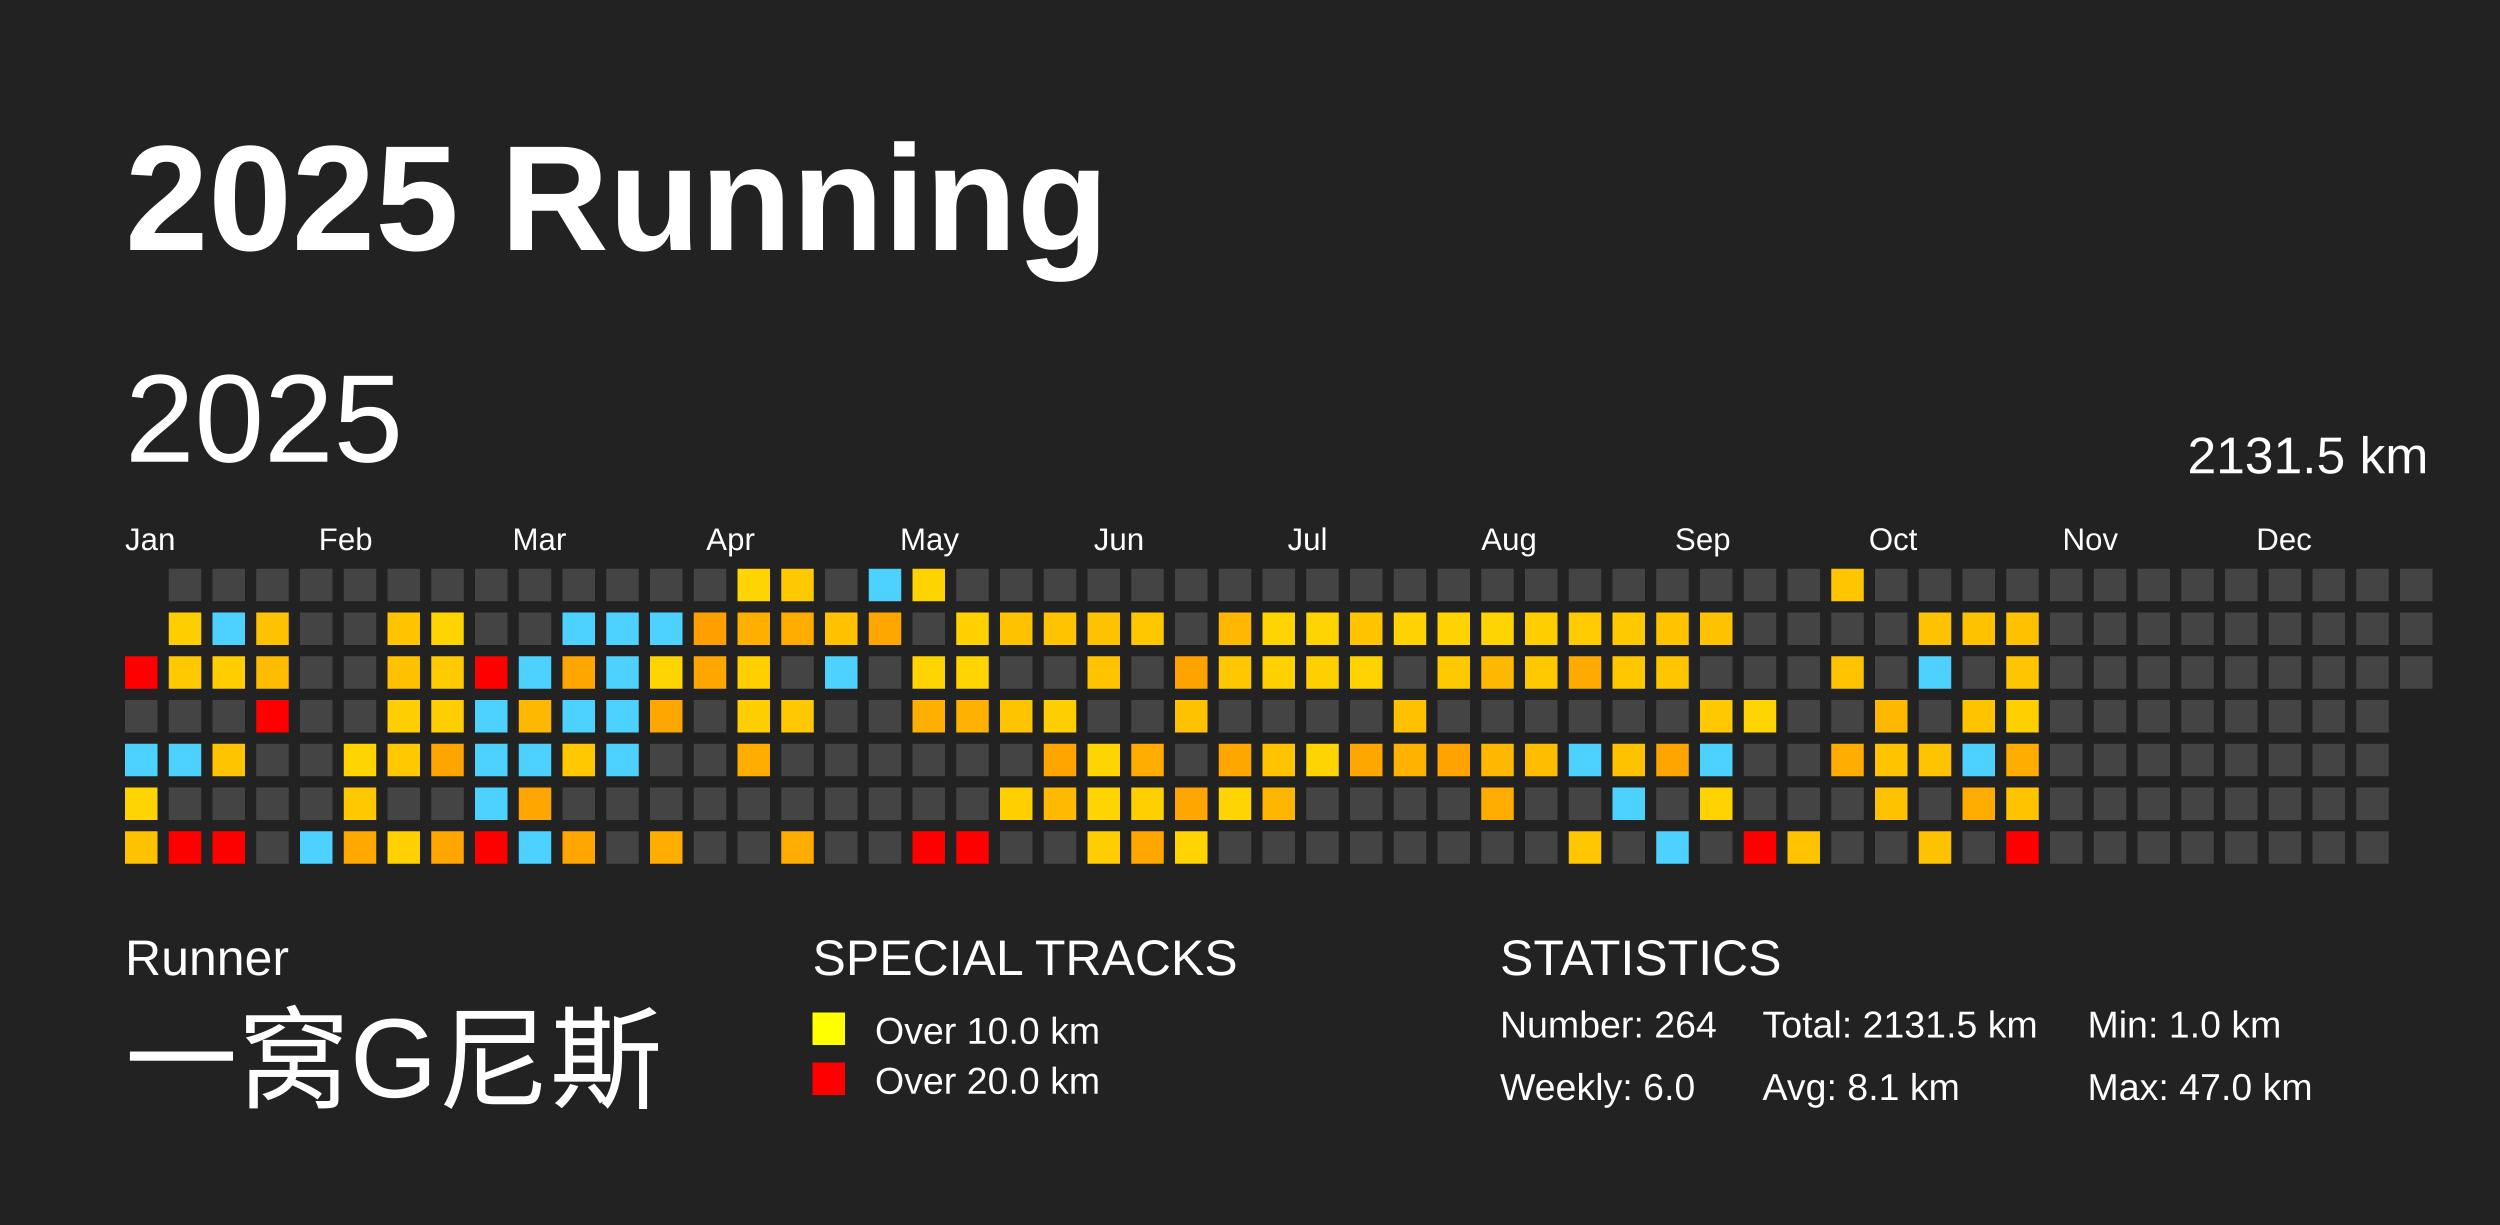
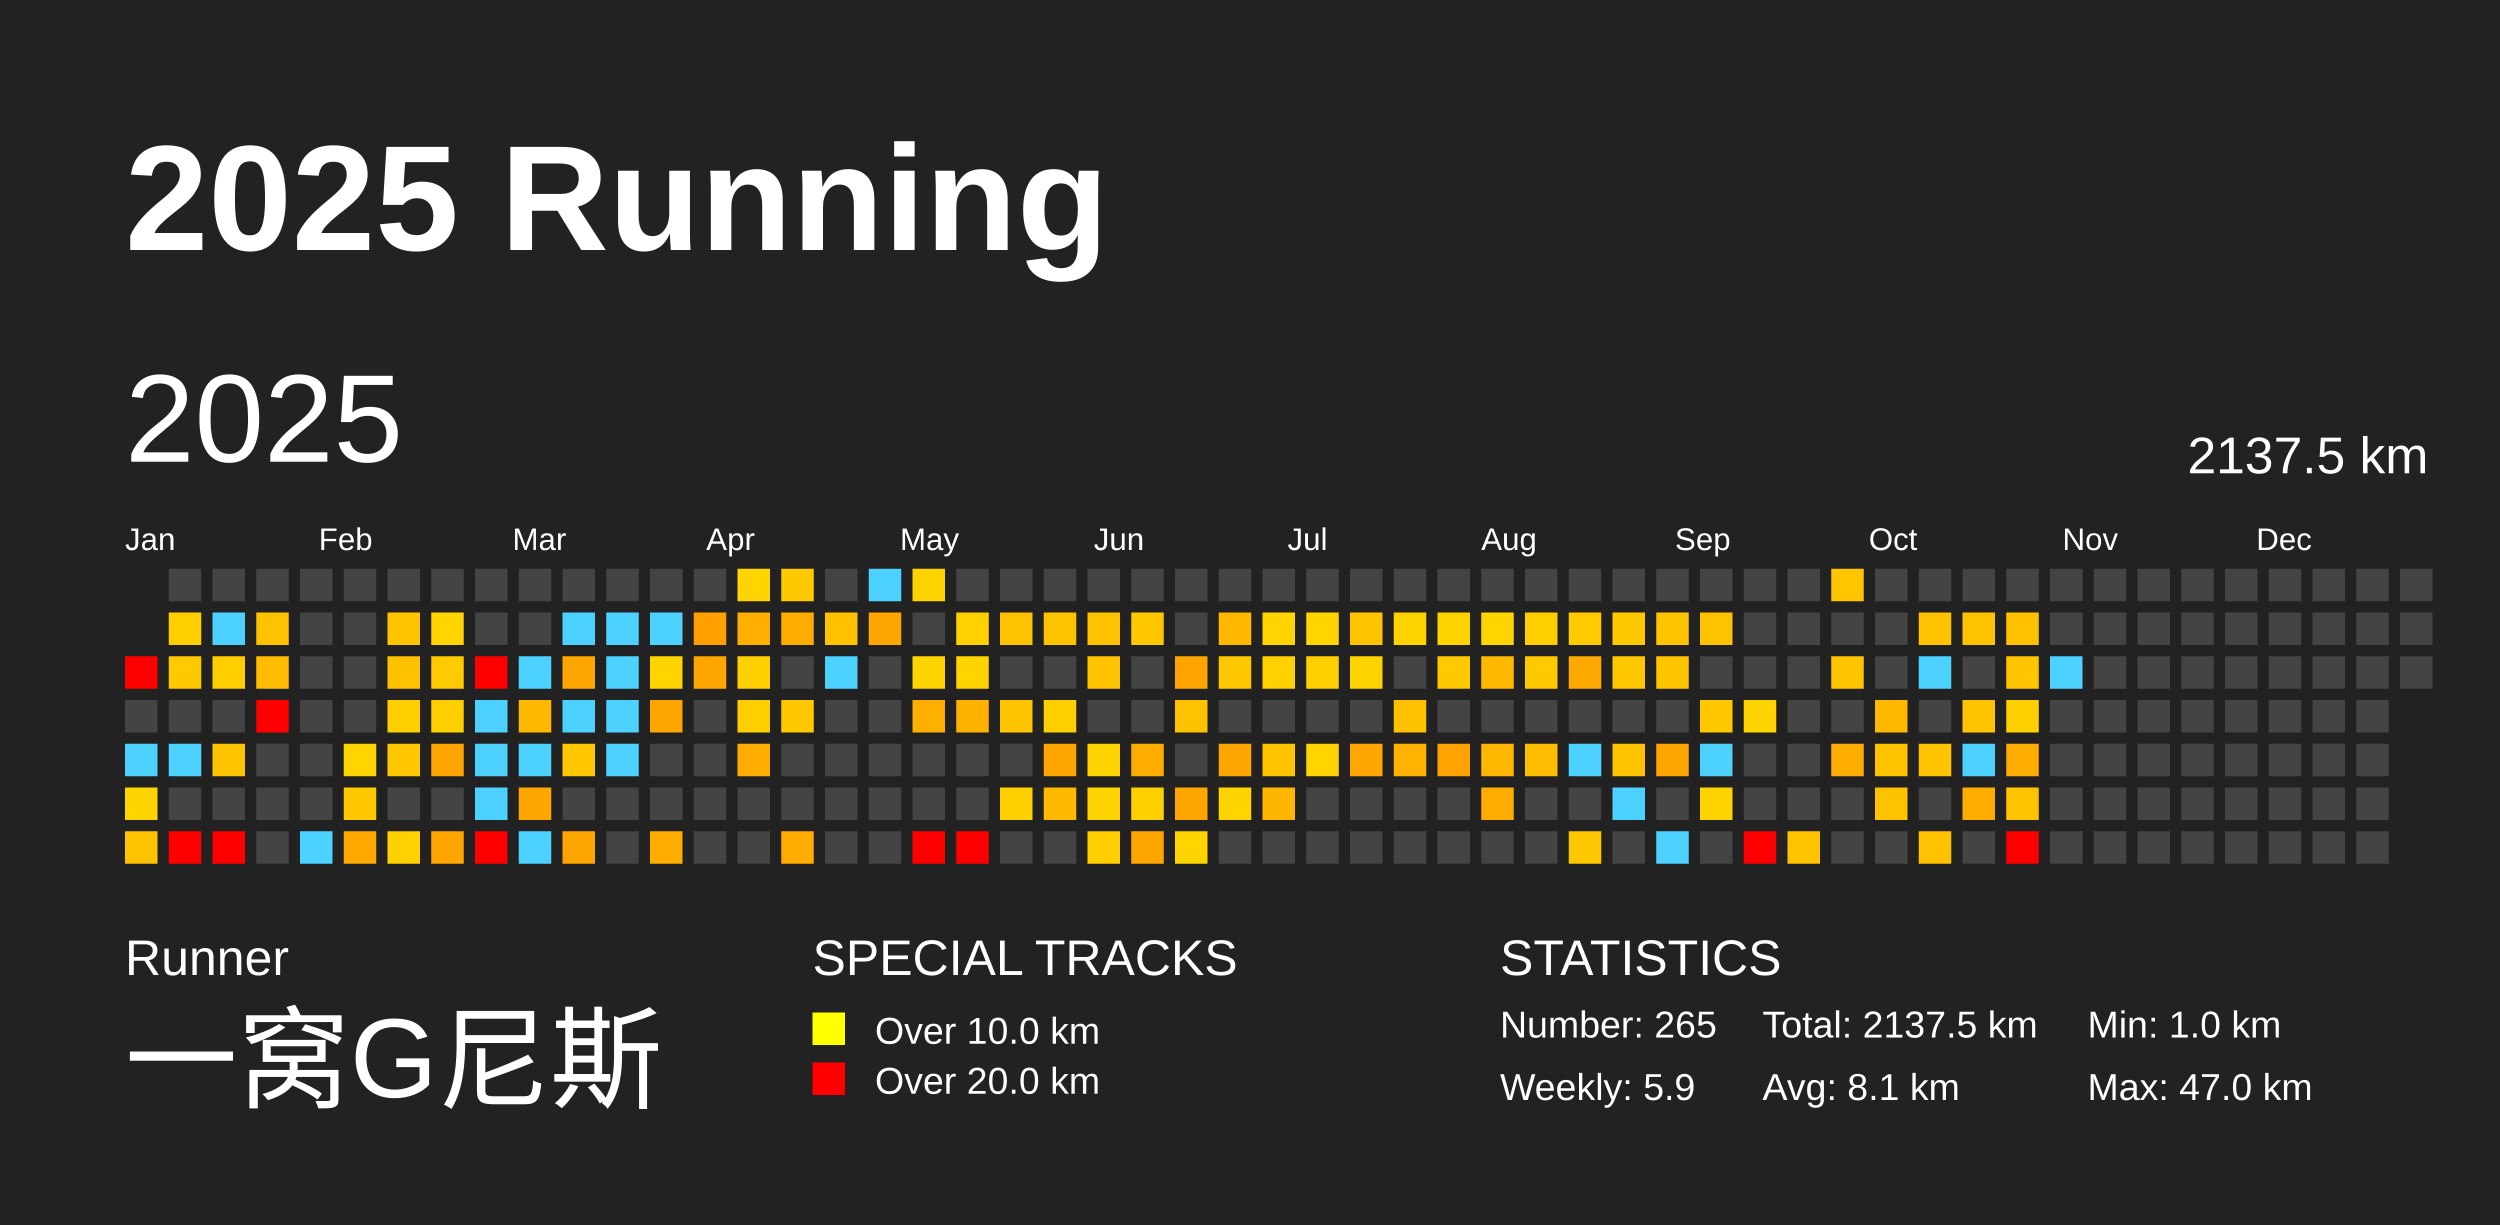
<svg xmlns="http://www.w3.org/2000/svg" baseProfile="full" height="98mm" version="1.1" viewBox="0,0,200,98" width="200mm">
  <defs />
  <rect fill="#222222" height="98" width="200" x="0" y="0" />
  <text fill="#FFFFFF" style="font-size:12px; font-family:Arial; font-weight:bold;" x="10" y="20">2025 Running</text>
  <text fill="#FFFFFF" style="font-size:4px; font-family:Arial" x="10" y="78">Runner</text>
  <text fill="#FFFFFF" style="font-size:9px; font-family:Arial" x="10" y="88">一窝G尼斯</text>
  <text fill="#FFFFFF" style="font-size:4px; font-family:Arial" x="65" y="78">SPECIAL TRACKS</text>
  <rect fill="yellow" height="2.6" width="2.6" x="65" y="81" />
  <text fill="#FFFFFF" style="font-size:3px; font-family:Arial" x="70" y="83.5">Over 10.0 km</text>
  <rect fill="red" height="2.6" width="2.6" x="65" y="85" />
  <text fill="#FFFFFF" style="font-size:3px; font-family:Arial" x="70" y="87.5">Over 20.0 km</text>
  <text fill="#FFFFFF" style="font-size:4px; font-family:Arial" x="120" y="78">STATISTICS</text>
-   <text fill="#FFFFFF" style="font-size:3px; font-family:Arial" x="120" y="83">Number: 264</text>
-   <text fill="#FFFFFF" style="font-size:3px; font-family:Arial" x="120" y="88">Weekly: 6.0</text>
-   <text fill="#FFFFFF" style="font-size:3px; font-family:Arial" x="141" y="83">Total: 2131.5 km</text>
+   <text fill="#FFFFFF" style="font-size:3px; font-family:Arial" x="120" y="83">Number: 265</text>
+   <text fill="#FFFFFF" style="font-size:3px; font-family:Arial" x="120" y="88">Weekly: 5.9</text>
+   <text fill="#FFFFFF" style="font-size:3px; font-family:Arial" x="141" y="83">Total: 2137.5 km</text>
  <text fill="#FFFFFF" style="font-size:3px; font-family:Arial" x="141" y="88">Avg: 8.1 km</text>
  <text fill="#FFFFFF" style="font-size:3px; font-family:Arial" x="167" y="83">Min: 1.0 km</text>
  <text fill="#FFFFFF" style="font-size:3px; font-family:Arial" x="167" y="88">Max: 47.0 km</text>
  <text dominant-baseline="hanging" fill="#FFFFFF" style="font-size:10.0px; font-family:Arial;" x="10" y="30">2025</text>
-   <text dominant-baseline="hanging" fill="#FFFFFF" style="font-size:4.125px; font-family:Arial;" x="175" y="35">2131.5 km</text>
+   <text dominant-baseline="hanging" fill="#FFFFFF" style="font-size:4.125px; font-family:Arial;" x="175" y="35">2137.5 km</text>
  <text fill="#FFFFFF" style="font-size:2.5px; font-family:Arial" x="10.0" y="44">Jan</text>
  <text fill="#FFFFFF" style="font-size:2.5px; font-family:Arial" x="25.5" y="44">Feb</text>
  <text fill="#FFFFFF" style="font-size:2.5px; font-family:Arial" x="41.0" y="44">Mar</text>
  <text fill="#FFFFFF" style="font-size:2.5px; font-family:Arial" x="56.5" y="44">Apr</text>
  <text fill="#FFFFFF" style="font-size:2.5px; font-family:Arial" x="72.0" y="44">May</text>
  <text fill="#FFFFFF" style="font-size:2.5px; font-family:Arial" x="87.5" y="44">Jun</text>
  <text fill="#FFFFFF" style="font-size:2.5px; font-family:Arial" x="103.0" y="44">Jul</text>
  <text fill="#FFFFFF" style="font-size:2.5px; font-family:Arial" x="118.5" y="44">Aug</text>
  <text fill="#FFFFFF" style="font-size:2.5px; font-family:Arial" x="134.0" y="44">Sep</text>
  <text fill="#FFFFFF" style="font-size:2.5px; font-family:Arial" x="149.5" y="44">Oct</text>
  <text fill="#FFFFFF" style="font-size:2.5px; font-family:Arial" x="165.0" y="44">Nov</text>
  <text fill="#FFFFFF" style="font-size:2.5px; font-family:Arial" x="180.5" y="44">Dec</text>
  <rect fill="red" height="2.6" width="2.6" x="10.0" y="52.5" />
  <rect fill="#444444" height="2.6" width="2.6" x="10.0" y="56.0" />
  <rect fill="#4dd2ff" height="2.6" width="2.6" x="10.0" y="59.5" />
  <rect fill="#ffd400" height="2.6" width="2.6" x="10.0" y="63.0" />
  <rect fill="#ffc200" height="2.6" width="2.6" x="10.0" y="66.5" />
  <rect fill="#444444" height="2.6" width="2.6" x="13.5" y="45.5" />
  <rect fill="#ffce00" height="2.6" width="2.6" x="13.5" y="49.0" />
  <rect fill="#ffc900" height="2.6" width="2.6" x="13.5" y="52.5" />
  <rect fill="#444444" height="2.6" width="2.6" x="13.5" y="56.0" />
  <rect fill="#4dd2ff" height="2.6" width="2.6" x="13.5" y="59.5" />
  <rect fill="#444444" height="2.6" width="2.6" x="13.5" y="63.0" />
  <rect fill="red" height="2.6" width="2.6" x="13.5" y="66.5" />
  <rect fill="#444444" height="2.6" width="2.6" x="17.0" y="45.5" />
  <rect fill="#4dd2ff" height="2.6" width="2.6" x="17.0" y="49.0" />
  <rect fill="#ffcd00" height="2.6" width="2.6" x="17.0" y="52.5" />
  <rect fill="#444444" height="2.6" width="2.6" x="17.0" y="56.0" />
  <rect fill="#ffc400" height="2.6" width="2.6" x="17.0" y="59.5" />
  <rect fill="#444444" height="2.6" width="2.6" x="17.0" y="63.0" />
  <rect fill="red" height="2.6" width="2.6" x="17.0" y="66.5" />
  <rect fill="#444444" height="2.6" width="2.6" x="20.5" y="45.5" />
  <rect fill="#ffc200" height="2.6" width="2.6" x="20.5" y="49.0" />
  <rect fill="#ffbc00" height="2.6" width="2.6" x="20.5" y="52.5" />
  <rect fill="red" height="2.6" width="2.6" x="20.5" y="56.0" />
  <rect fill="#444444" height="2.6" width="2.6" x="20.5" y="59.5" />
  <rect fill="#444444" height="2.6" width="2.6" x="20.5" y="63.0" />
  <rect fill="#444444" height="2.6" width="2.6" x="20.5" y="66.5" />
  <rect fill="#444444" height="2.6" width="2.6" x="24.0" y="45.5" />
  <rect fill="#444444" height="2.6" width="2.6" x="24.0" y="49.0" />
  <rect fill="#444444" height="2.6" width="2.6" x="24.0" y="52.5" />
  <rect fill="#444444" height="2.6" width="2.6" x="24.0" y="56.0" />
  <rect fill="#444444" height="2.6" width="2.6" x="24.0" y="59.5" />
  <rect fill="#444444" height="2.6" width="2.6" x="24.0" y="63.0" />
  <rect fill="#4dd2ff" height="2.6" width="2.6" x="24.0" y="66.5" />
  <rect fill="#444444" height="2.6" width="2.6" x="27.5" y="45.5" />
  <rect fill="#444444" height="2.6" width="2.6" x="27.5" y="49.0" />
  <rect fill="#444444" height="2.6" width="2.6" x="27.5" y="52.5" />
  <rect fill="#444444" height="2.6" width="2.6" x="27.5" y="56.0" />
  <rect fill="#ffd400" height="2.6" width="2.6" x="27.5" y="59.5" />
  <rect fill="#ffc800" height="2.6" width="2.6" x="27.5" y="63.0" />
  <rect fill="#ffa800" height="2.6" width="2.6" x="27.5" y="66.5" />
  <rect fill="#444444" height="2.6" width="2.6" x="31.0" y="45.5" />
  <rect fill="#ffc300" height="2.6" width="2.6" x="31.0" y="49.0" />
  <rect fill="#ffc100" height="2.6" width="2.6" x="31.0" y="52.5" />
  <rect fill="#ffce00" height="2.6" width="2.6" x="31.0" y="56.0" />
  <rect fill="#ffc800" height="2.6" width="2.6" x="31.0" y="59.5" />
  <rect fill="#444444" height="2.6" width="2.6" x="31.0" y="63.0" />
  <rect fill="#ffd100" height="2.6" width="2.6" x="31.0" y="66.5" />
  <rect fill="#444444" height="2.6" width="2.6" x="34.5" y="45.5" />
  <rect fill="#ffd400" height="2.6" width="2.6" x="34.5" y="49.0" />
  <rect fill="#ffca00" height="2.6" width="2.6" x="34.5" y="52.5" />
  <rect fill="#ffce00" height="2.6" width="2.6" x="34.5" y="56.0" />
  <rect fill="#ffa500" height="2.6" width="2.6" x="34.5" y="59.5" />
  <rect fill="#444444" height="2.6" width="2.6" x="34.5" y="63.0" />
  <rect fill="#ffa600" height="2.6" width="2.6" x="34.5" y="66.5" />
  <rect fill="#444444" height="2.6" width="2.6" x="38.0" y="45.5" />
  <rect fill="#444444" height="2.6" width="2.6" x="38.0" y="49.0" />
  <rect fill="red" height="2.6" width="2.6" x="38.0" y="52.5" />
  <rect fill="#4dd2ff" height="2.6" width="2.6" x="38.0" y="56.0" />
  <rect fill="#4dd2ff" height="2.6" width="2.6" x="38.0" y="59.5" />
  <rect fill="#4dd2ff" height="2.6" width="2.6" x="38.0" y="63.0" />
  <rect fill="red" height="2.6" width="2.6" x="38.0" y="66.5" />
  <rect fill="#444444" height="2.6" width="2.6" x="41.5" y="45.5" />
  <rect fill="#444444" height="2.6" width="2.6" x="41.5" y="49.0" />
  <rect fill="#4dd2ff" height="2.6" width="2.6" x="41.5" y="52.5" />
  <rect fill="#ffb800" height="2.6" width="2.6" x="41.5" y="56.0" />
  <rect fill="#4dd2ff" height="2.6" width="2.6" x="41.5" y="59.5" />
  <rect fill="#ffa600" height="2.6" width="2.6" x="41.5" y="63.0" />
  <rect fill="#4dd2ff" height="2.6" width="2.6" x="41.5" y="66.5" />
  <rect fill="#444444" height="2.6" width="2.6" x="45.0" y="45.5" />
  <rect fill="#4dd2ff" height="2.6" width="2.6" x="45.0" y="49.0" />
  <rect fill="#ffa700" height="2.6" width="2.6" x="45.0" y="52.5" />
  <rect fill="#4dd2ff" height="2.6" width="2.6" x="45.0" y="56.0" />
  <rect fill="#ffc800" height="2.6" width="2.6" x="45.0" y="59.5" />
  <rect fill="#444444" height="2.6" width="2.6" x="45.0" y="63.0" />
  <rect fill="#ffa600" height="2.6" width="2.6" x="45.0" y="66.5" />
  <rect fill="#444444" height="2.6" width="2.6" x="48.5" y="45.5" />
  <rect fill="#4dd2ff" height="2.6" width="2.6" x="48.5" y="49.0" />
  <rect fill="#4dd2ff" height="2.6" width="2.6" x="48.5" y="52.5" />
  <rect fill="#4dd2ff" height="2.6" width="2.6" x="48.5" y="56.0" />
  <rect fill="#4dd2ff" height="2.6" width="2.6" x="48.5" y="59.5" />
  <rect fill="#444444" height="2.6" width="2.6" x="48.5" y="63.0" />
  <rect fill="#444444" height="2.6" width="2.6" x="48.5" y="66.5" />
  <rect fill="#444444" height="2.6" width="2.6" x="52.0" y="45.5" />
  <rect fill="#4dd2ff" height="2.6" width="2.6" x="52.0" y="49.0" />
  <rect fill="#ffd400" height="2.6" width="2.6" x="52.0" y="52.5" />
  <rect fill="#ffa600" height="2.6" width="2.6" x="52.0" y="56.0" />
  <rect fill="#444444" height="2.6" width="2.6" x="52.0" y="59.5" />
  <rect fill="#444444" height="2.6" width="2.6" x="52.0" y="63.0" />
  <rect fill="#ffae00" height="2.6" width="2.6" x="52.0" y="66.5" />
  <rect fill="#444444" height="2.6" width="2.6" x="55.5" y="45.5" />
  <rect fill="#ffa000" height="2.6" width="2.6" x="55.5" y="49.0" />
  <rect fill="#ffa600" height="2.6" width="2.6" x="55.5" y="52.5" />
  <rect fill="#444444" height="2.6" width="2.6" x="55.5" y="56.0" />
  <rect fill="#444444" height="2.6" width="2.6" x="55.5" y="59.5" />
  <rect fill="#444444" height="2.6" width="2.6" x="55.5" y="63.0" />
  <rect fill="#444444" height="2.6" width="2.6" x="55.5" y="66.5" />
  <rect fill="#ffd400" height="2.6" width="2.6" x="59.0" y="45.5" />
  <rect fill="#ffaf00" height="2.6" width="2.6" x="59.0" y="49.0" />
  <rect fill="#ffcf00" height="2.6" width="2.6" x="59.0" y="52.5" />
  <rect fill="#ffce00" height="2.6" width="2.6" x="59.0" y="56.0" />
  <rect fill="#ffac00" height="2.6" width="2.6" x="59.0" y="59.5" />
  <rect fill="#444444" height="2.6" width="2.6" x="59.0" y="63.0" />
  <rect fill="#444444" height="2.6" width="2.6" x="59.0" y="66.5" />
  <rect fill="#ffc900" height="2.6" width="2.6" x="62.5" y="45.5" />
  <rect fill="#ffac00" height="2.6" width="2.6" x="62.5" y="49.0" />
  <rect fill="#444444" height="2.6" width="2.6" x="62.5" y="52.5" />
  <rect fill="#ffc800" height="2.6" width="2.6" x="62.5" y="56.0" />
  <rect fill="#444444" height="2.6" width="2.6" x="62.5" y="59.5" />
  <rect fill="#444444" height="2.6" width="2.6" x="62.5" y="63.0" />
  <rect fill="#ffac00" height="2.6" width="2.6" x="62.5" y="66.5" />
  <rect fill="#444444" height="2.6" width="2.6" x="66.0" y="45.5" />
  <rect fill="#ffc100" height="2.6" width="2.6" x="66.0" y="49.0" />
  <rect fill="#4dd2ff" height="2.6" width="2.6" x="66.0" y="52.5" />
  <rect fill="#444444" height="2.6" width="2.6" x="66.0" y="56.0" />
  <rect fill="#444444" height="2.6" width="2.6" x="66.0" y="59.5" />
  <rect fill="#444444" height="2.6" width="2.6" x="66.0" y="63.0" />
  <rect fill="#444444" height="2.6" width="2.6" x="66.0" y="66.5" />
  <rect fill="#4dd2ff" height="2.6" width="2.6" x="69.5" y="45.5" />
  <rect fill="#ffa600" height="2.6" width="2.6" x="69.5" y="49.0" />
  <rect fill="#444444" height="2.6" width="2.6" x="69.5" y="52.5" />
  <rect fill="#444444" height="2.6" width="2.6" x="69.5" y="56.0" />
  <rect fill="#444444" height="2.6" width="2.6" x="69.5" y="59.5" />
  <rect fill="#444444" height="2.6" width="2.6" x="69.5" y="63.0" />
  <rect fill="#444444" height="2.6" width="2.6" x="69.5" y="66.5" />
  <rect fill="#ffd300" height="2.6" width="2.6" x="73.0" y="45.5" />
  <rect fill="#444444" height="2.6" width="2.6" x="73.0" y="49.0" />
  <rect fill="#ffd400" height="2.6" width="2.6" x="73.0" y="52.5" />
  <rect fill="#ffaf00" height="2.6" width="2.6" x="73.0" y="56.0" />
  <rect fill="#444444" height="2.6" width="2.6" x="73.0" y="59.5" />
  <rect fill="#444444" height="2.6" width="2.6" x="73.0" y="63.0" />
  <rect fill="red" height="2.6" width="2.6" x="73.0" y="66.5" />
  <rect fill="#444444" height="2.6" width="2.6" x="76.5" y="45.5" />
  <rect fill="#ffd100" height="2.6" width="2.6" x="76.5" y="49.0" />
  <rect fill="#ffd400" height="2.6" width="2.6" x="76.5" y="52.5" />
  <rect fill="#ffb100" height="2.6" width="2.6" x="76.5" y="56.0" />
  <rect fill="#444444" height="2.6" width="2.6" x="76.5" y="59.5" />
  <rect fill="#444444" height="2.6" width="2.6" x="76.5" y="63.0" />
  <rect fill="red" height="2.6" width="2.6" x="76.5" y="66.5" />
  <rect fill="#444444" height="2.6" width="2.6" x="80.0" y="45.5" />
  <rect fill="#ffc200" height="2.6" width="2.6" x="80.0" y="49.0" />
  <rect fill="#444444" height="2.6" width="2.6" x="80.0" y="52.5" />
  <rect fill="#ffc400" height="2.6" width="2.6" x="80.0" y="56.0" />
  <rect fill="#444444" height="2.6" width="2.6" x="80.0" y="59.5" />
  <rect fill="#ffcf00" height="2.6" width="2.6" x="80.0" y="63.0" />
  <rect fill="#444444" height="2.6" width="2.6" x="80.0" y="66.5" />
  <rect fill="#444444" height="2.6" width="2.6" x="83.5" y="45.5" />
  <rect fill="#ffc300" height="2.6" width="2.6" x="83.5" y="49.0" />
  <rect fill="#444444" height="2.6" width="2.6" x="83.5" y="52.5" />
  <rect fill="#ffce00" height="2.6" width="2.6" x="83.5" y="56.0" />
  <rect fill="#ffa500" height="2.6" width="2.6" x="83.5" y="59.5" />
  <rect fill="#ffba00" height="2.6" width="2.6" x="83.5" y="63.0" />
  <rect fill="#444444" height="2.6" width="2.6" x="83.5" y="66.5" />
  <rect fill="#444444" height="2.6" width="2.6" x="87.0" y="45.5" />
  <rect fill="#ffc200" height="2.6" width="2.6" x="87.0" y="49.0" />
  <rect fill="#ffc300" height="2.6" width="2.6" x="87.0" y="52.5" />
  <rect fill="#444444" height="2.6" width="2.6" x="87.0" y="56.0" />
  <rect fill="#ffd400" height="2.6" width="2.6" x="87.0" y="59.5" />
  <rect fill="#ffd400" height="2.6" width="2.6" x="87.0" y="63.0" />
  <rect fill="#ffce00" height="2.6" width="2.6" x="87.0" y="66.5" />
  <rect fill="#444444" height="2.6" width="2.6" x="90.5" y="45.5" />
  <rect fill="#ffc700" height="2.6" width="2.6" x="90.5" y="49.0" />
  <rect fill="#444444" height="2.6" width="2.6" x="90.5" y="52.5" />
  <rect fill="#444444" height="2.6" width="2.6" x="90.5" y="56.0" />
  <rect fill="#ffac00" height="2.6" width="2.6" x="90.5" y="59.5" />
  <rect fill="#ffd000" height="2.6" width="2.6" x="90.5" y="63.0" />
  <rect fill="#ffa600" height="2.6" width="2.6" x="90.5" y="66.5" />
  <rect fill="#444444" height="2.6" width="2.6" x="94.0" y="45.5" />
  <rect fill="#444444" height="2.6" width="2.6" x="94.0" y="49.0" />
  <rect fill="#ffa300" height="2.6" width="2.6" x="94.0" y="52.5" />
  <rect fill="#ffc200" height="2.6" width="2.6" x="94.0" y="56.0" />
  <rect fill="#444444" height="2.6" width="2.6" x="94.0" y="59.5" />
  <rect fill="#ffa600" height="2.6" width="2.6" x="94.0" y="63.0" />
  <rect fill="#ffd400" height="2.6" width="2.6" x="94.0" y="66.5" />
  <rect fill="#444444" height="2.6" width="2.6" x="97.5" y="45.5" />
  <rect fill="#ffb700" height="2.6" width="2.6" x="97.5" y="49.0" />
  <rect fill="#ffc700" height="2.6" width="2.6" x="97.5" y="52.5" />
  <rect fill="#444444" height="2.6" width="2.6" x="97.5" y="56.0" />
  <rect fill="#ffa600" height="2.6" width="2.6" x="97.5" y="59.5" />
  <rect fill="#ffd400" height="2.6" width="2.6" x="97.5" y="63.0" />
  <rect fill="#444444" height="2.6" width="2.6" x="97.5" y="66.5" />
  <rect fill="#444444" height="2.6" width="2.6" x="101.0" y="45.5" />
  <rect fill="#ffd400" height="2.6" width="2.6" x="101.0" y="49.0" />
  <rect fill="#ffd100" height="2.6" width="2.6" x="101.0" y="52.5" />
  <rect fill="#444444" height="2.6" width="2.6" x="101.0" y="56.0" />
  <rect fill="#ffc300" height="2.6" width="2.6" x="101.0" y="59.5" />
  <rect fill="#ffb600" height="2.6" width="2.6" x="101.0" y="63.0" />
  <rect fill="#444444" height="2.6" width="2.6" x="101.0" y="66.5" />
  <rect fill="#444444" height="2.6" width="2.6" x="104.5" y="45.5" />
  <rect fill="#ffd400" height="2.6" width="2.6" x="104.5" y="49.0" />
  <rect fill="#ffd000" height="2.6" width="2.6" x="104.5" y="52.5" />
  <rect fill="#444444" height="2.6" width="2.6" x="104.5" y="56.0" />
  <rect fill="#ffd400" height="2.6" width="2.6" x="104.5" y="59.5" />
  <rect fill="#444444" height="2.6" width="2.6" x="104.5" y="63.0" />
  <rect fill="#444444" height="2.6" width="2.6" x="104.5" y="66.5" />
  <rect fill="#444444" height="2.6" width="2.6" x="108.0" y="45.5" />
  <rect fill="#ffc300" height="2.6" width="2.6" x="108.0" y="49.0" />
  <rect fill="#ffd300" height="2.6" width="2.6" x="108.0" y="52.5" />
  <rect fill="#444444" height="2.6" width="2.6" x="108.0" y="56.0" />
  <rect fill="#ffa600" height="2.6" width="2.6" x="108.0" y="59.5" />
  <rect fill="#444444" height="2.6" width="2.6" x="108.0" y="63.0" />
  <rect fill="#444444" height="2.6" width="2.6" x="108.0" y="66.5" />
  <rect fill="#444444" height="2.6" width="2.6" x="111.5" y="45.5" />
  <rect fill="#ffd300" height="2.6" width="2.6" x="111.5" y="49.0" />
  <rect fill="#444444" height="2.6" width="2.6" x="111.5" y="52.5" />
  <rect fill="#ffc100" height="2.6" width="2.6" x="111.5" y="56.0" />
  <rect fill="#ffb200" height="2.6" width="2.6" x="111.5" y="59.5" />
  <rect fill="#444444" height="2.6" width="2.6" x="111.5" y="63.0" />
  <rect fill="#444444" height="2.6" width="2.6" x="111.5" y="66.5" />
  <rect fill="#444444" height="2.6" width="2.6" x="115.0" y="45.5" />
  <rect fill="#ffd300" height="2.6" width="2.6" x="115.0" y="49.0" />
  <rect fill="#ffc900" height="2.6" width="2.6" x="115.0" y="52.5" />
  <rect fill="#444444" height="2.6" width="2.6" x="115.0" y="56.0" />
  <rect fill="#ffa300" height="2.6" width="2.6" x="115.0" y="59.5" />
  <rect fill="#444444" height="2.6" width="2.6" x="115.0" y="63.0" />
  <rect fill="#444444" height="2.6" width="2.6" x="115.0" y="66.5" />
  <rect fill="#444444" height="2.6" width="2.6" x="118.5" y="45.5" />
  <rect fill="#ffd400" height="2.6" width="2.6" x="118.5" y="49.0" />
  <rect fill="#ffb800" height="2.6" width="2.6" x="118.5" y="52.5" />
  <rect fill="#444444" height="2.6" width="2.6" x="118.5" y="56.0" />
  <rect fill="#ffb700" height="2.6" width="2.6" x="118.5" y="59.5" />
  <rect fill="#ffac00" height="2.6" width="2.6" x="118.5" y="63.0" />
  <rect fill="#444444" height="2.6" width="2.6" x="118.5" y="66.5" />
  <rect fill="#444444" height="2.6" width="2.6" x="122.0" y="45.5" />
  <rect fill="#ffce00" height="2.6" width="2.6" x="122.0" y="49.0" />
  <rect fill="#ffc900" height="2.6" width="2.6" x="122.0" y="52.5" />
  <rect fill="#444444" height="2.6" width="2.6" x="122.0" y="56.0" />
  <rect fill="#ffbd00" height="2.6" width="2.6" x="122.0" y="59.5" />
  <rect fill="#444444" height="2.6" width="2.6" x="122.0" y="63.0" />
  <rect fill="#444444" height="2.6" width="2.6" x="122.0" y="66.5" />
  <rect fill="#444444" height="2.6" width="2.6" x="125.5" y="45.5" />
  <rect fill="#ffcb00" height="2.6" width="2.6" x="125.5" y="49.0" />
  <rect fill="#ffaa00" height="2.6" width="2.6" x="125.5" y="52.5" />
  <rect fill="#444444" height="2.6" width="2.6" x="125.5" y="56.0" />
  <rect fill="#4dd2ff" height="2.6" width="2.6" x="125.5" y="59.5" />
  <rect fill="#444444" height="2.6" width="2.6" x="125.5" y="63.0" />
  <rect fill="#ffc700" height="2.6" width="2.6" x="125.5" y="66.5" />
  <rect fill="#444444" height="2.6" width="2.6" x="129.0" y="45.5" />
  <rect fill="#ffc900" height="2.6" width="2.6" x="129.0" y="49.0" />
  <rect fill="#ffc700" height="2.6" width="2.6" x="129.0" y="52.5" />
  <rect fill="#444444" height="2.6" width="2.6" x="129.0" y="56.0" />
  <rect fill="#ffc200" height="2.6" width="2.6" x="129.0" y="59.5" />
  <rect fill="#4dd2ff" height="2.6" width="2.6" x="129.0" y="63.0" />
  <rect fill="#444444" height="2.6" width="2.6" x="129.0" y="66.5" />
  <rect fill="#444444" height="2.6" width="2.6" x="132.5" y="45.5" />
  <rect fill="#ffc300" height="2.6" width="2.6" x="132.5" y="49.0" />
  <rect fill="#ffc600" height="2.6" width="2.6" x="132.5" y="52.5" />
  <rect fill="#444444" height="2.6" width="2.6" x="132.5" y="56.0" />
  <rect fill="#ffa500" height="2.6" width="2.6" x="132.5" y="59.5" />
  <rect fill="#444444" height="2.6" width="2.6" x="132.5" y="63.0" />
  <rect fill="#4dd2ff" height="2.6" width="2.6" x="132.5" y="66.5" />
  <rect fill="#444444" height="2.6" width="2.6" x="136.0" y="45.5" />
  <rect fill="#ffc200" height="2.6" width="2.6" x="136.0" y="49.0" />
  <rect fill="#444444" height="2.6" width="2.6" x="136.0" y="52.5" />
  <rect fill="#ffc800" height="2.6" width="2.6" x="136.0" y="56.0" />
  <rect fill="#4dd2ff" height="2.6" width="2.6" x="136.0" y="59.5" />
  <rect fill="#ffd300" height="2.6" width="2.6" x="136.0" y="63.0" />
  <rect fill="#444444" height="2.6" width="2.6" x="136.0" y="66.5" />
  <rect fill="#444444" height="2.6" width="2.6" x="139.5" y="45.5" />
  <rect fill="#444444" height="2.6" width="2.6" x="139.5" y="49.0" />
  <rect fill="#444444" height="2.6" width="2.6" x="139.5" y="52.5" />
  <rect fill="#ffd400" height="2.6" width="2.6" x="139.5" y="56.0" />
  <rect fill="#444444" height="2.6" width="2.6" x="139.5" y="59.5" />
  <rect fill="#444444" height="2.6" width="2.6" x="139.5" y="63.0" />
  <rect fill="red" height="2.6" width="2.6" x="139.5" y="66.5" />
  <rect fill="#444444" height="2.6" width="2.6" x="143.0" y="45.5" />
  <rect fill="#444444" height="2.6" width="2.6" x="143.0" y="49.0" />
  <rect fill="#444444" height="2.6" width="2.6" x="143.0" y="52.5" />
  <rect fill="#444444" height="2.6" width="2.6" x="143.0" y="56.0" />
  <rect fill="#444444" height="2.6" width="2.6" x="143.0" y="59.5" />
  <rect fill="#444444" height="2.6" width="2.6" x="143.0" y="63.0" />
  <rect fill="#ffc300" height="2.6" width="2.6" x="143.0" y="66.5" />
  <rect fill="#ffc600" height="2.6" width="2.6" x="146.5" y="45.5" />
  <rect fill="#444444" height="2.6" width="2.6" x="146.5" y="49.0" />
  <rect fill="#ffc300" height="2.6" width="2.6" x="146.5" y="52.5" />
  <rect fill="#444444" height="2.6" width="2.6" x="146.5" y="56.0" />
  <rect fill="#ffac00" height="2.6" width="2.6" x="146.5" y="59.5" />
  <rect fill="#444444" height="2.6" width="2.6" x="146.5" y="63.0" />
  <rect fill="#444444" height="2.6" width="2.6" x="146.5" y="66.5" />
  <rect fill="#444444" height="2.6" width="2.6" x="150.0" y="45.5" />
  <rect fill="#444444" height="2.6" width="2.6" x="150.0" y="49.0" />
  <rect fill="#444444" height="2.6" width="2.6" x="150.0" y="52.5" />
  <rect fill="#ffb800" height="2.6" width="2.6" x="150.0" y="56.0" />
  <rect fill="#ffc300" height="2.6" width="2.6" x="150.0" y="59.5" />
  <rect fill="#ffc200" height="2.6" width="2.6" x="150.0" y="63.0" />
  <rect fill="#444444" height="2.6" width="2.6" x="150.0" y="66.5" />
  <rect fill="#444444" height="2.6" width="2.6" x="153.5" y="45.5" />
  <rect fill="#ffc200" height="2.6" width="2.6" x="153.5" y="49.0" />
  <rect fill="#4dd2ff" height="2.6" width="2.6" x="153.5" y="52.5" />
  <rect fill="#444444" height="2.6" width="2.6" x="153.5" y="56.0" />
  <rect fill="#ffc300" height="2.6" width="2.6" x="153.5" y="59.5" />
  <rect fill="#444444" height="2.6" width="2.6" x="153.5" y="63.0" />
  <rect fill="#ffc200" height="2.6" width="2.6" x="153.5" y="66.5" />
  <rect fill="#444444" height="2.6" width="2.6" x="157.0" y="45.5" />
  <rect fill="#ffc200" height="2.6" width="2.6" x="157.0" y="49.0" />
  <rect fill="#444444" height="2.6" width="2.6" x="157.0" y="52.5" />
  <rect fill="#ffc300" height="2.6" width="2.6" x="157.0" y="56.0" />
  <rect fill="#4dd2ff" height="2.6" width="2.6" x="157.0" y="59.5" />
  <rect fill="#ffac00" height="2.6" width="2.6" x="157.0" y="63.0" />
  <rect fill="#444444" height="2.6" width="2.6" x="157.0" y="66.5" />
  <rect fill="#444444" height="2.6" width="2.6" x="160.5" y="45.5" />
  <rect fill="#ffc100" height="2.6" width="2.6" x="160.5" y="49.0" />
  <rect fill="#ffc500" height="2.6" width="2.6" x="160.5" y="52.5" />
  <rect fill="#ffcf00" height="2.6" width="2.6" x="160.5" y="56.0" />
  <rect fill="#ffac00" height="2.6" width="2.6" x="160.5" y="59.5" />
  <rect fill="#ffc300" height="2.6" width="2.6" x="160.5" y="63.0" />
  <rect fill="red" height="2.6" width="2.6" x="160.5" y="66.5" />
  <rect fill="#444444" height="2.6" width="2.6" x="164.0" y="45.5" />
  <rect fill="#444444" height="2.6" width="2.6" x="164.0" y="49.0" />
-   <rect fill="#444444" height="2.6" width="2.6" x="164.0" y="52.5" />
+   <rect fill="#4dd2ff" height="2.6" width="2.6" x="164.0" y="52.5" />
  <rect fill="#444444" height="2.6" width="2.6" x="164.0" y="56.0" />
  <rect fill="#444444" height="2.6" width="2.6" x="164.0" y="59.5" />
  <rect fill="#444444" height="2.6" width="2.6" x="164.0" y="63.0" />
  <rect fill="#444444" height="2.6" width="2.6" x="164.0" y="66.5" />
  <rect fill="#444444" height="2.6" width="2.6" x="167.5" y="45.5" />
  <rect fill="#444444" height="2.6" width="2.6" x="167.5" y="49.0" />
  <rect fill="#444444" height="2.6" width="2.6" x="167.5" y="52.5" />
  <rect fill="#444444" height="2.6" width="2.6" x="167.5" y="56.0" />
  <rect fill="#444444" height="2.6" width="2.6" x="167.5" y="59.5" />
  <rect fill="#444444" height="2.6" width="2.6" x="167.5" y="63.0" />
  <rect fill="#444444" height="2.6" width="2.6" x="167.5" y="66.5" />
  <rect fill="#444444" height="2.6" width="2.6" x="171.0" y="45.5" />
  <rect fill="#444444" height="2.6" width="2.6" x="171.0" y="49.0" />
  <rect fill="#444444" height="2.6" width="2.6" x="171.0" y="52.5" />
  <rect fill="#444444" height="2.6" width="2.6" x="171.0" y="56.0" />
  <rect fill="#444444" height="2.6" width="2.6" x="171.0" y="59.5" />
  <rect fill="#444444" height="2.6" width="2.6" x="171.0" y="63.0" />
  <rect fill="#444444" height="2.6" width="2.6" x="171.0" y="66.5" />
  <rect fill="#444444" height="2.6" width="2.6" x="174.5" y="45.5" />
  <rect fill="#444444" height="2.6" width="2.6" x="174.5" y="49.0" />
  <rect fill="#444444" height="2.6" width="2.6" x="174.5" y="52.5" />
  <rect fill="#444444" height="2.6" width="2.6" x="174.5" y="56.0" />
  <rect fill="#444444" height="2.6" width="2.6" x="174.5" y="59.5" />
  <rect fill="#444444" height="2.6" width="2.6" x="174.5" y="63.0" />
  <rect fill="#444444" height="2.6" width="2.6" x="174.5" y="66.5" />
  <rect fill="#444444" height="2.6" width="2.6" x="178.0" y="45.5" />
  <rect fill="#444444" height="2.6" width="2.6" x="178.0" y="49.0" />
  <rect fill="#444444" height="2.6" width="2.6" x="178.0" y="52.5" />
  <rect fill="#444444" height="2.6" width="2.6" x="178.0" y="56.0" />
  <rect fill="#444444" height="2.6" width="2.6" x="178.0" y="59.5" />
  <rect fill="#444444" height="2.6" width="2.6" x="178.0" y="63.0" />
  <rect fill="#444444" height="2.6" width="2.6" x="178.0" y="66.5" />
  <rect fill="#444444" height="2.6" width="2.6" x="181.5" y="45.5" />
  <rect fill="#444444" height="2.6" width="2.6" x="181.5" y="49.0" />
  <rect fill="#444444" height="2.6" width="2.6" x="181.5" y="52.5" />
  <rect fill="#444444" height="2.6" width="2.6" x="181.5" y="56.0" />
  <rect fill="#444444" height="2.6" width="2.6" x="181.5" y="59.5" />
  <rect fill="#444444" height="2.6" width="2.6" x="181.5" y="63.0" />
  <rect fill="#444444" height="2.6" width="2.6" x="181.5" y="66.5" />
  <rect fill="#444444" height="2.6" width="2.6" x="185.0" y="45.5" />
  <rect fill="#444444" height="2.6" width="2.6" x="185.0" y="49.0" />
  <rect fill="#444444" height="2.6" width="2.6" x="185.0" y="52.5" />
  <rect fill="#444444" height="2.6" width="2.6" x="185.0" y="56.0" />
  <rect fill="#444444" height="2.6" width="2.6" x="185.0" y="59.5" />
  <rect fill="#444444" height="2.6" width="2.6" x="185.0" y="63.0" />
  <rect fill="#444444" height="2.6" width="2.6" x="185.0" y="66.5" />
  <rect fill="#444444" height="2.6" width="2.6" x="188.5" y="45.5" />
  <rect fill="#444444" height="2.6" width="2.6" x="188.5" y="49.0" />
  <rect fill="#444444" height="2.6" width="2.6" x="188.5" y="52.5" />
  <rect fill="#444444" height="2.6" width="2.6" x="188.5" y="56.0" />
  <rect fill="#444444" height="2.6" width="2.6" x="188.5" y="59.5" />
  <rect fill="#444444" height="2.6" width="2.6" x="188.5" y="63.0" />
  <rect fill="#444444" height="2.6" width="2.6" x="188.5" y="66.5" />
  <rect fill="#444444" height="2.6" width="2.6" x="192.0" y="45.5" />
  <rect fill="#444444" height="2.6" width="2.6" x="192.0" y="49.0" />
  <rect fill="#444444" height="2.6" width="2.6" x="192.0" y="52.5" />
</svg>
